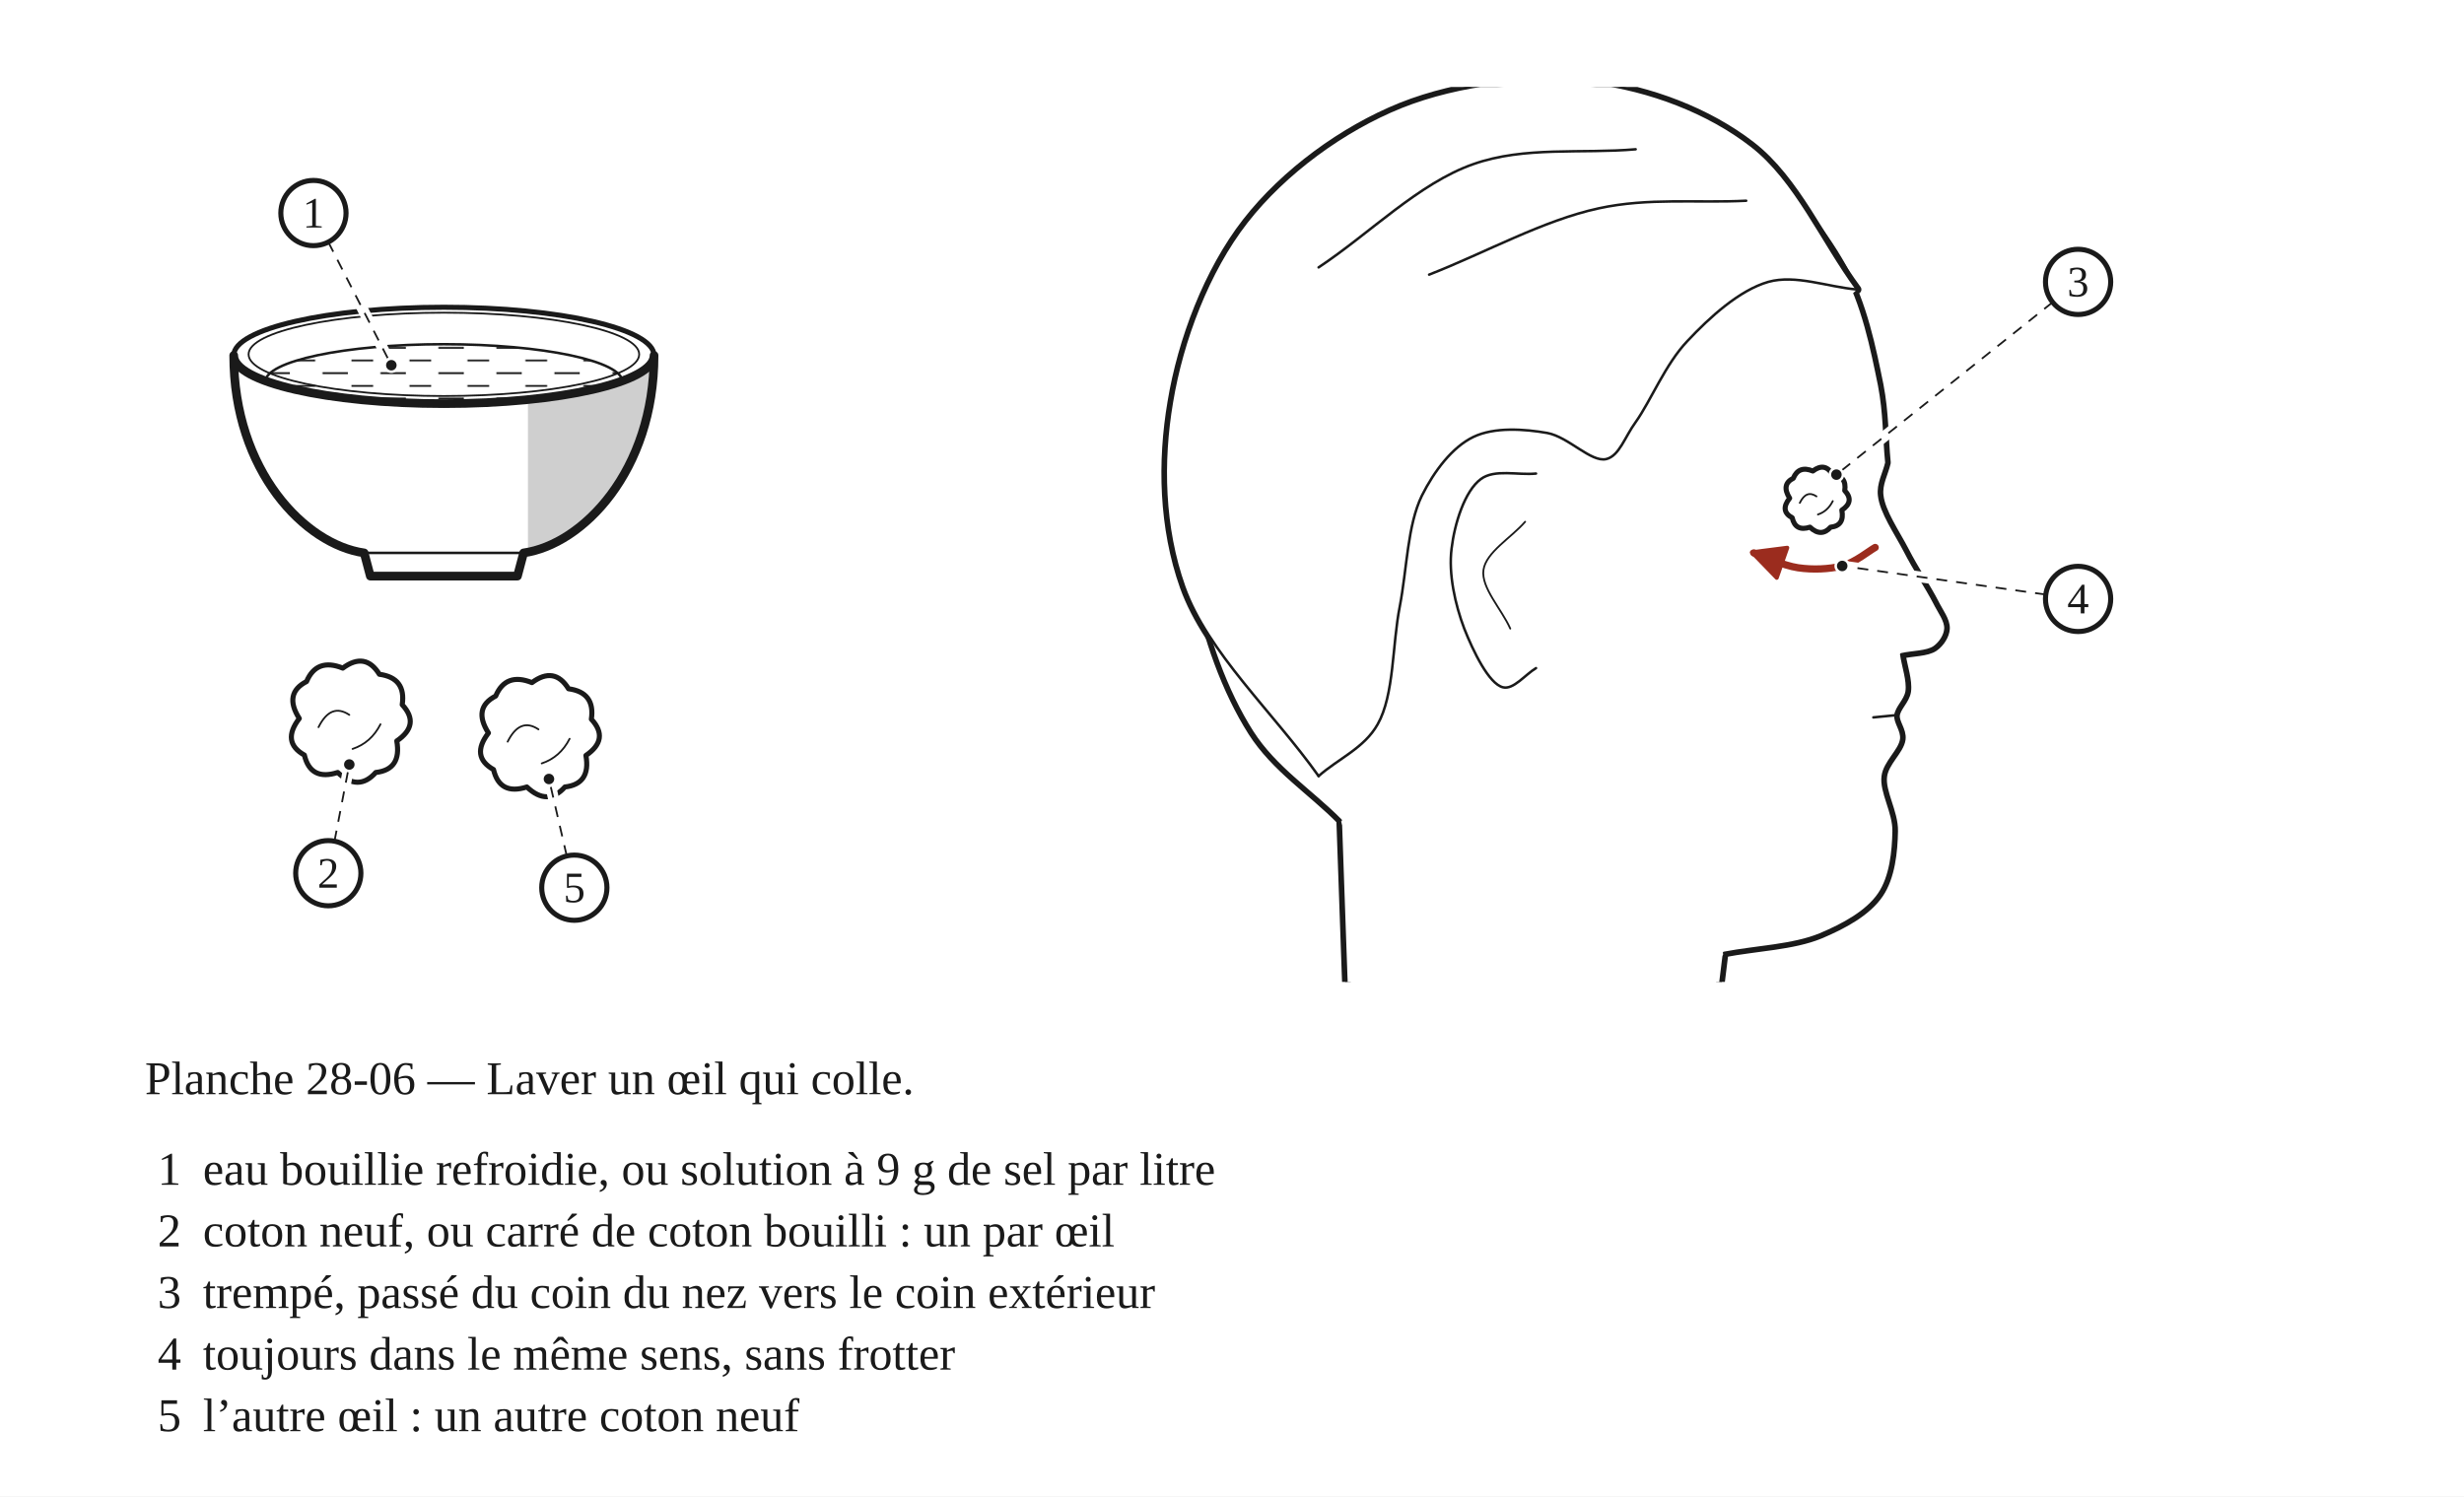
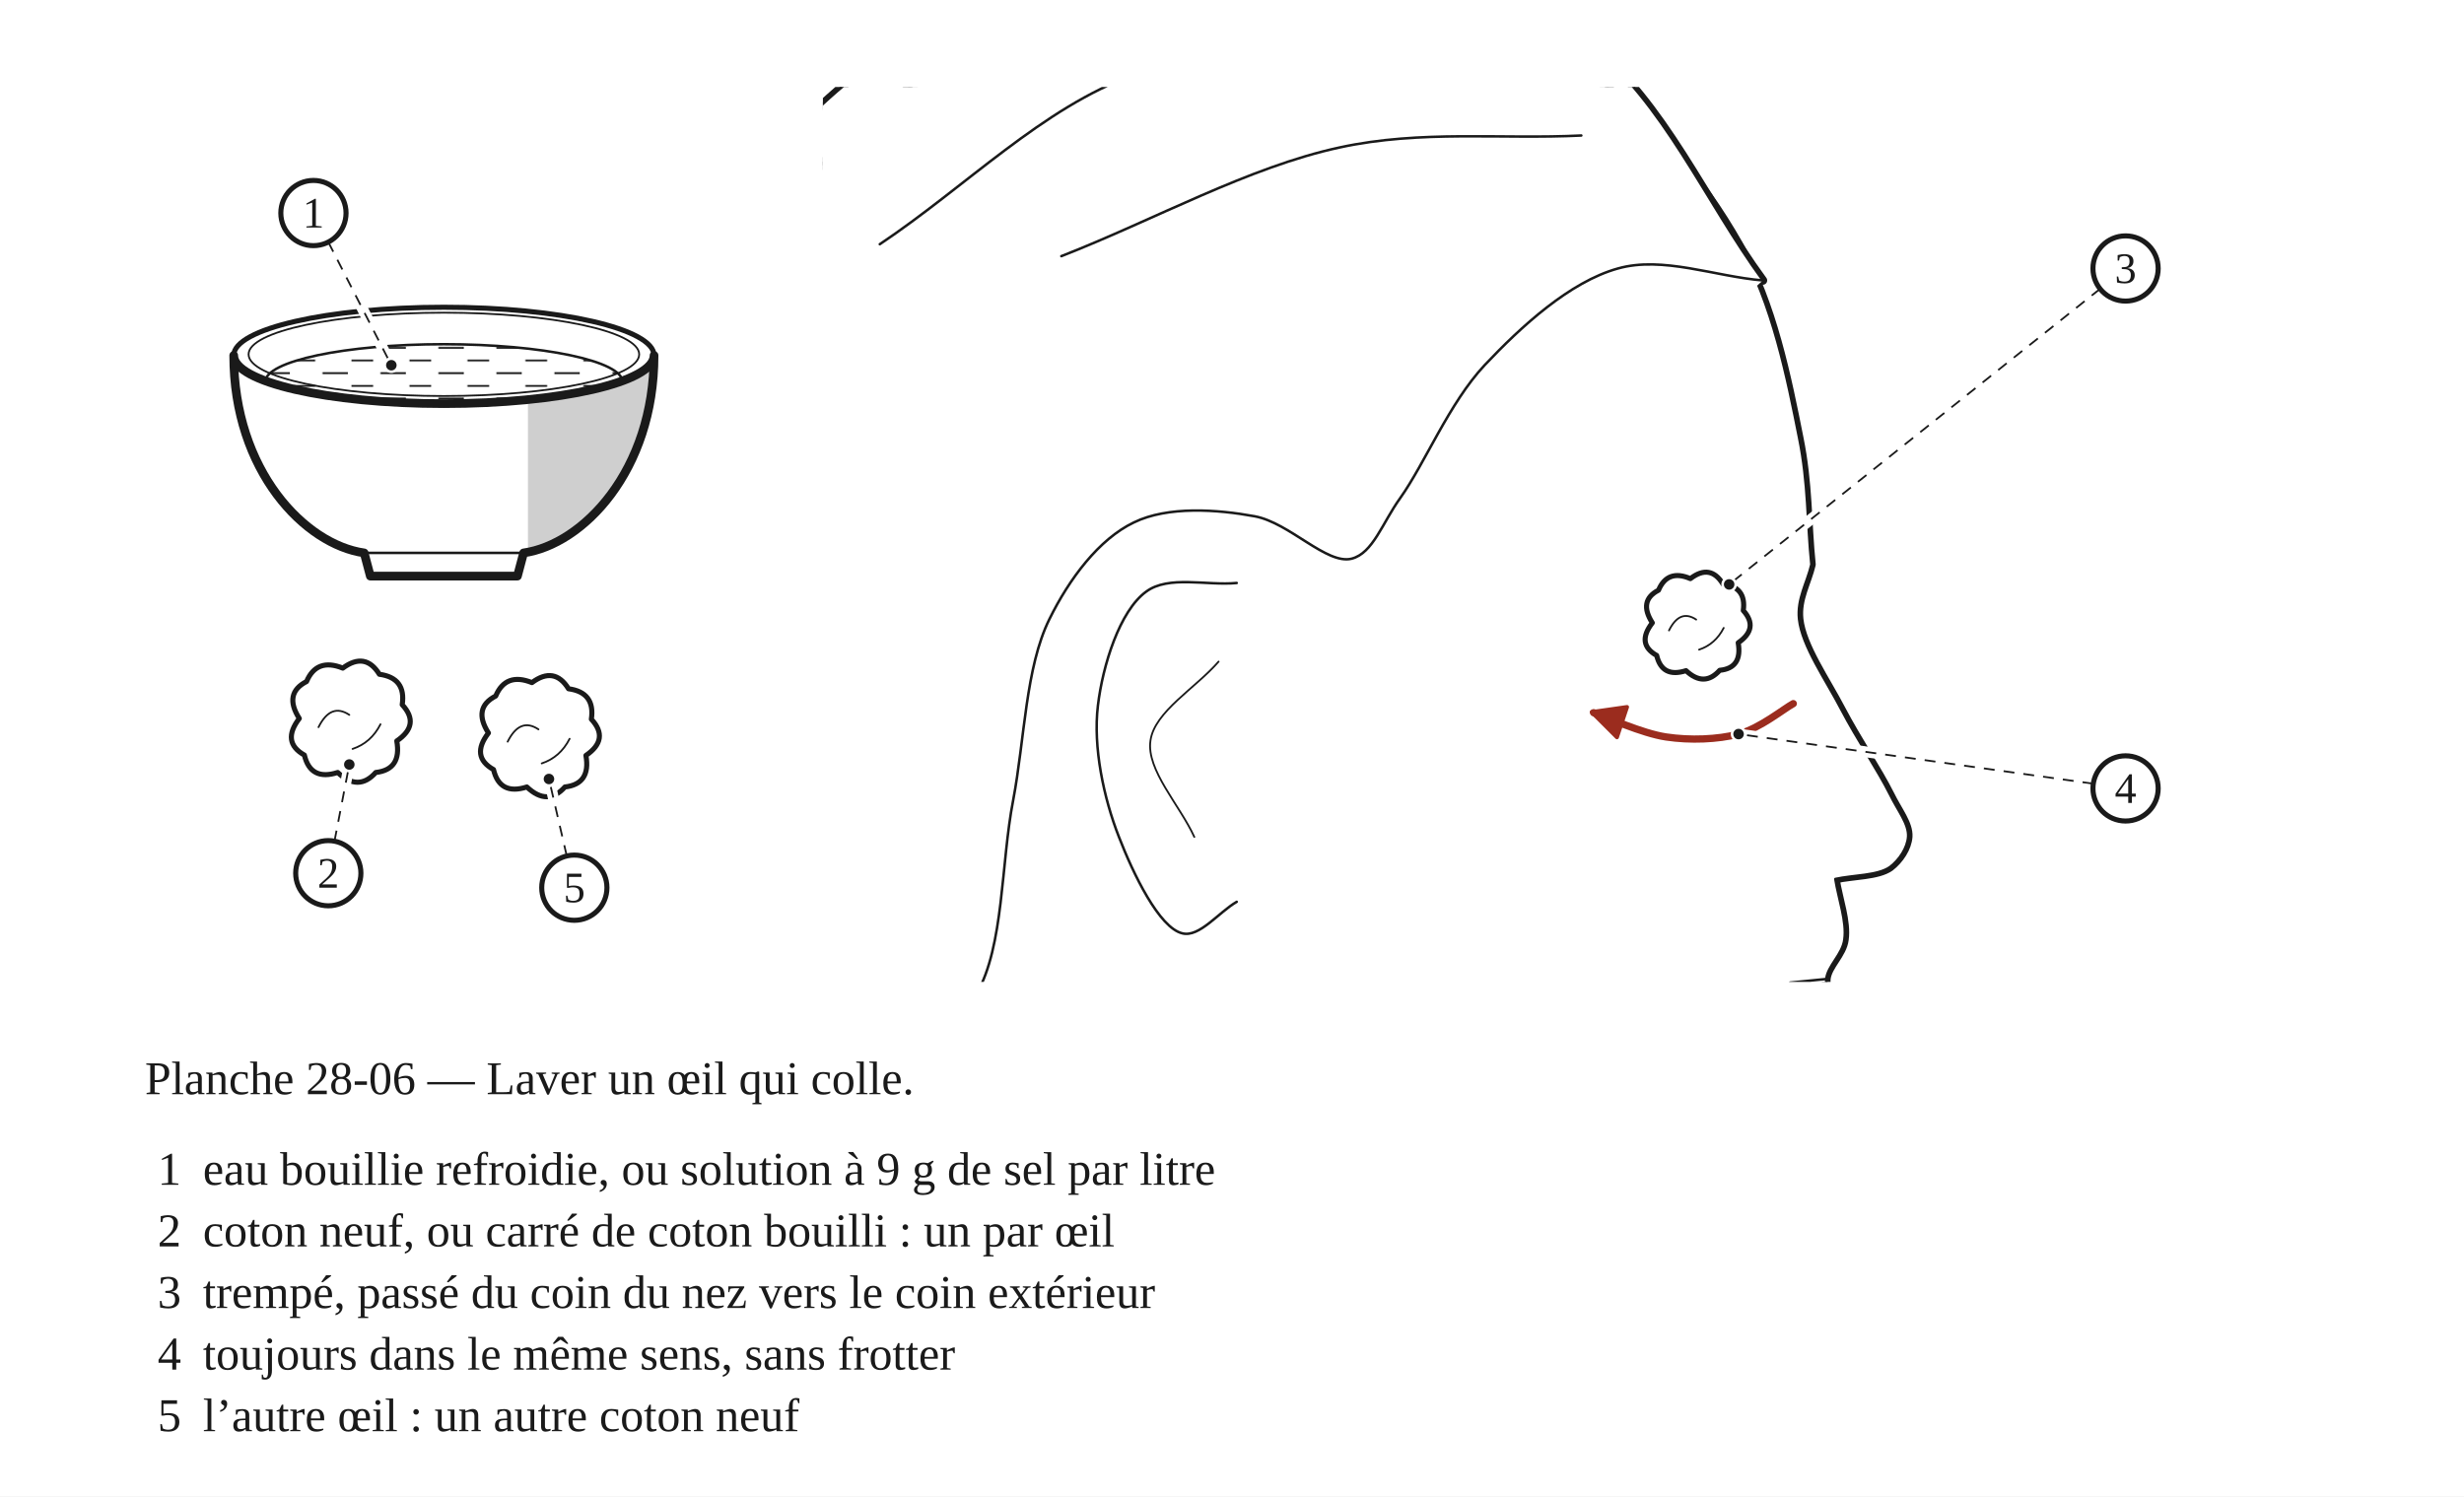
<svg xmlns="http://www.w3.org/2000/svg" width="680" height="413" viewBox="0 0 680 413" role="img">
  <defs>
    <pattern id="h-eau" width="16" height="7" patternUnits="userSpaceOnUse">
      <line x1="1" y1="2" x2="8" y2="2" stroke="#1A1A1A" stroke-width="0.5" />
      <line x1="9" y1="5.5" x2="15" y2="5.5" stroke="#1A1A1A" stroke-width="0.5" />
    </pattern>
    <marker id="fl-r" viewBox="0 0 10 10" refX="8.5" refY="5" markerWidth="5.5" markerHeight="5.5" orient="auto-start-reverse">
      <path d="M1 1 L9 5 L1 9 Z" fill="#9B2C1E" stroke="#9B2C1E" stroke-width="1" stroke-linejoin="round" />
    </marker>
  </defs>
  <rect x="0" y="0" width="680" height="413" fill="#FFFFFF" />
  <g transform="translate(40 24)" data-vue="bol">
    <ellipse cx="82.5" cy="81.4" rx="49.3" ry="10.4" fill="url(#h-eau)" stroke="#1A1A1A" stroke-width="0.7" stroke-linejoin="round" />
    <path d="M 24.5 74.1 C 24.5 106 44.2 126.3 60.5 128.6 L 62.2 135 L 102.8 135 L 104.5 128.6 C 120.8 126.3 140.5 106 140.5 74.1 A 58 13.3 0 0 1 24.5 74.1 Z" fill="#fff" stroke="#1A1A1A" stroke-width="1.4" stroke-linejoin="round" stroke-linecap="round" />
    <clipPath id="ombre-bol-2806">
      <path d="M 24.5 74.1 C 24.5 106 44.2 126.3 60.5 128.6 L 62.2 135 L 102.8 135 L 104.5 128.6 C 120.8 126.3 140.5 106 140.5 74.1 A 58 13.3 0 0 1 24.5 74.1 Z" fill="#FFFFFF" />
    </clipPath>
    <g clip-path="url(#ombre-bol-2806)">
      <rect x="105.7" y="74.1" width="40.6" height="63.8" fill="#CFCFCF" stroke="none" />
    </g>
    <path d="M 24.5 74.1 C 24.5 106 44.2 126.3 60.5 128.6 L 62.2 135 L 102.8 135 L 104.5 128.6 C 120.8 126.3 140.5 106 140.5 74.1 A 58 13.3 0 0 1 24.5 74.1 Z" fill="none" stroke="#1A1A1A" stroke-width="2.4" stroke-linejoin="round" stroke-linecap="round" />
    <line x1="60.5" y1="128.6" x2="104.5" y2="128.6" fill="none" stroke="#1A1A1A" stroke-width="0.7" stroke-linejoin="round" stroke-linecap="round" />
    <ellipse cx="82.5" cy="74.1" rx="58" ry="13.3" fill="none" stroke="#1A1A1A" stroke-width="1.4" stroke-linejoin="round" stroke-linecap="round" />
    <ellipse cx="82.5" cy="73.8" rx="53.9" ry="11.5" fill="none" stroke="#1A1A1A" stroke-width="0.5" stroke-linejoin="round" stroke-linecap="round" />
    <path d="M 71 170.5 Q 76.1 176 69.5 180.5 Q 70.9 188.4 63.7 189.2 Q 58.9 194.6 53.2 189.2 Q 45.7 191.6 44 184.4 Q 37.6 180.8 42.6 174.3 Q 38.2 167.4 44.6 164.1 Q 47.4 157.5 54.6 160.4 Q 60.8 155.8 64.7 162.1 Q 72.1 163.1 71 170.5 Z" fill="#fff" stroke="#1A1A1A" stroke-width="1.4" stroke-linejoin="round" stroke-linecap="round" />
    <path d="M 47.9 176.7 q 3.4 -6.8 8.5 -3.4" fill="none" stroke="#1A1A1A" stroke-width="0.5" stroke-linejoin="round" stroke-linecap="round" />
    <path d="M 57.3 182.7 q 5.1 -1.7 7.7 -6.8" fill="none" stroke="#1A1A1A" stroke-width="0.5" stroke-linejoin="round" stroke-linecap="round" />
    <path d="M 123.2 174.5 Q 128.3 180 121.7 184.5 Q 123.1 192.4 115.9 193.2 Q 111.1 198.6 105.4 193.2 Q 97.9 195.6 96.2 188.4 Q 89.8 184.8 94.8 178.3 Q 90.4 171.4 96.8 168.1 Q 99.6 161.5 106.8 164.4 Q 113 159.8 116.9 166.1 Q 124.3 167.1 123.2 174.5 Z" fill="#fff" stroke="#1A1A1A" stroke-width="1.4" stroke-linejoin="round" stroke-linecap="round" />
    <path d="M 100.1 180.7 q 3.4 -6.8 8.5 -3.4" fill="none" stroke="#1A1A1A" stroke-width="0.5" stroke-linejoin="round" stroke-linecap="round" />
    <path d="M 109.5 186.7 q 5.1 -1.7 7.7 -6.8" fill="none" stroke="#1A1A1A" stroke-width="0.5" stroke-linejoin="round" stroke-linecap="round" />
  </g>
  <g transform="translate(227.1 24)" data-vue="visage">
    <clipPath id="vue-2806-visage">
      <rect x="0" y="0" width="412" height="247" fill="#FFFFFF" />
    </clipPath>
    <g clip-path="url(#vue-2806-visage)">
      <g data-forme="tete-adulte">
-         <path d="M248.7 239 C247.7 247.1 246.7 255.3 245.7 263.4 C244.7 271.6 243.6 279.7 242.6 287.8" fill="none" stroke="#1A1A1A" stroke-width="2.4" stroke-linejoin="round" stroke-linecap="round" />
-         <path d="M142.9 202.4 C143.4 216.6 143.9 230.9 144.4 245.1 C145 259.3 145.5 273.6 146 287.8" fill="none" stroke="#1A1A1A" stroke-width="2.4" stroke-linejoin="round" stroke-linecap="round" />
-         <path d="M142.9 202.4 C134.8 194.2 124.9 188 118.5 178 C111.3 166.7 105.9 151.7 103.2 137.3 C100.5 122 100.1 104.2 103.2 88.4 C106.4 72.3 112.6 54.4 122.6 41.6 C132.4 29 147.4 18 162.2 12.1 C177.2 6.1 196.3 4.4 212.1 6 C227.1 7.5 243.1 12.5 254.8 20.2 C265.9 27.5 275.2 38.9 281.3 49.8 C287 59.8 289.5 72.5 291.5 82.3 C293 90.1 292.8 96.6 293.5 103.7 C292.8 106.7 291.1 109.5 291.5 112.8 C292 117.4 296 123.1 298.6 128.1 C301.1 133 304.7 138.4 306.7 142.3 C308.1 145.1 309.9 147.3 309.8 149.5 C309.7 151.3 308.4 153.4 306.7 154.6 C304.7 156 300.6 155.9 297.6 156.6 C298.1 160 299.5 163.8 299.1 166.8 C298.7 169.3 296.3 171.1 296 173.4 C295.8 175.5 297.9 177.6 297.6 180 C297.2 183.1 293 186.3 292.5 190.2 C291.9 194.6 295.6 200.2 295.5 205.4 C295.4 211 294.7 218 291.5 222.7 C288.1 227.7 281.6 231.2 275.2 233.9 C267.7 237 257.6 237.3 248.7 239" fill="none" stroke="#1A1A1A" stroke-width="2.4" stroke-linejoin="round" stroke-linecap="round" />
-         <path d="M136.8 190.2 C124.4 172.7 106.2 156.1 99.7 137.9 C93.9 121.6 93.5 103.5 96.3 87 C99.1 70 106.3 50.9 116.9 37.3 C127.5 23.7 143.7 11.9 159.6 5.5 C175.6 -0.9 196.2 -3.2 212.7 -1.1 C228.2 0.9 244.2 6.9 256.2 16.2 C268.5 25.7 275.6 42.6 285.4 55.9" fill="none" stroke="#1A1A1A" stroke-width="2.4" stroke-linejoin="round" stroke-linecap="round" />
-         <path d="M248.7 239 C247.7 247.1 246.7 255.3 245.7 263.4 C244.7 271.6 243.6 279.7 242.6 287.8 L146 287.8 C145.5 273.6 145 259.3 144.4 245.1 C143.9 230.9 143.4 216.6 142.9 202.4 Z" fill="#FFFFFF" stroke="none" />
-         <path d="M248.7 239 C247.7 247.1 246.7 255.3 245.7 263.4 C244.7 271.6 243.6 279.7 242.6 287.8" fill="none" stroke="#1A1A1A" stroke-width="0.7" stroke-linejoin="round" stroke-linecap="round" />
-         <path d="M142.9 202.4 C143.4 216.6 143.9 230.9 144.4 245.1 C145 259.3 145.5 273.6 146 287.8" fill="none" stroke="#1A1A1A" stroke-width="0.7" stroke-linejoin="round" stroke-linecap="round" />
-         <path d="M142.9 202.4 C134.8 194.2 124.9 188 118.5 178 C111.3 166.7 105.9 151.7 103.2 137.3 C100.5 122 100.1 104.2 103.2 88.4 C106.4 72.3 112.6 54.4 122.6 41.6 C132.4 29 147.4 18 162.2 12.1 C177.2 6.1 196.3 4.4 212.1 6 C227.1 7.5 243.1 12.5 254.8 20.2 C265.9 27.5 275.2 38.9 281.3 49.8 C287 59.8 289.5 72.5 291.5 82.3 C293 90.1 292.8 96.6 293.5 103.7 C292.8 106.7 291.1 109.5 291.5 112.8 C292 117.4 296 123.1 298.6 128.1 C301.1 133 304.7 138.4 306.7 142.3 C308.1 145.1 309.9 147.3 309.8 149.5 C309.7 151.3 308.4 153.4 306.7 154.6 C304.7 156 300.6 155.9 297.6 156.6 C298.1 160 299.5 163.8 299.1 166.8 C298.7 169.3 296.3 171.1 296 173.4 C295.8 175.5 297.9 177.6 297.6 180 C297.2 183.1 293 186.3 292.5 190.2 C291.9 194.6 295.6 200.2 295.5 205.4 C295.4 211 294.7 218 291.5 222.7 C288.1 227.7 281.6 231.2 275.2 233.9 C267.7 237 257.6 237.3 248.7 239 L228.4 269.5 L153.1 232.9 Z" fill="#FFFFFF" stroke="none" />
-         <path d="M142.9 202.4 C134.8 194.2 124.9 188 118.5 178 C111.3 166.7 105.9 151.7 103.2 137.3 C100.5 122 100.1 104.2 103.2 88.4 C106.4 72.3 112.6 54.4 122.6 41.6 C132.4 29 147.4 18 162.2 12.1 C177.2 6.1 196.3 4.4 212.1 6 C227.1 7.5 243.1 12.5 254.8 20.2 C265.9 27.5 275.2 38.9 281.3 49.8 C287 59.8 289.5 72.5 291.5 82.3 C293 90.1 292.8 96.6 293.5 103.7 C292.8 106.7 291.1 109.5 291.5 112.8 C292 117.4 296 123.1 298.6 128.1 C301.1 133 304.7 138.4 306.7 142.3 C308.1 145.1 309.9 147.3 309.8 149.5 C309.7 151.3 308.4 153.4 306.7 154.6 C304.7 156 300.6 155.9 297.6 156.6 C298.1 160 299.5 163.8 299.1 166.8 C298.7 169.3 296.3 171.1 296 173.4 C295.8 175.5 297.9 177.6 297.6 180 C297.2 183.1 293 186.3 292.5 190.2 C291.9 194.6 295.6 200.2 295.5 205.4 C295.4 211 294.7 218 291.5 222.7 C288.1 227.7 281.6 231.2 275.2 233.9 C267.7 237 257.6 237.3 248.7 239" fill="none" stroke="#1A1A1A" stroke-width="0.7" stroke-linejoin="round" stroke-linecap="round" />
-         <path d="M266 111.8 Q274.2 105.7 282.3 112.8" fill="none" stroke="#1A1A1A" stroke-width="0.7" stroke-linejoin="round" stroke-linecap="round" />
-         <path d="M296 173.4 L289.9 174" fill="none" stroke="#1A1A1A" stroke-width="0.7" stroke-linejoin="round" stroke-linecap="round" />
-         <path d="M275.6 113.4 C275.6 115.6 271.7 115.6 271.7 113.4 C271.7 111.3 275.6 111.3 275.6 113.4 Z" fill="#1A1A1A" stroke="none" />
-         <path d="M136.8 190.2 C124.4 172.7 106.2 156.1 99.7 137.9 C93.9 121.6 93.5 103.5 96.3 87 C99.1 70 106.3 50.9 116.9 37.3 C127.5 23.7 143.7 11.9 159.6 5.5 C175.6 -0.9 196.2 -3.2 212.7 -1.1 C228.2 0.9 244.2 6.9 256.2 16.2 C268.5 25.7 275.6 42.6 285.4 55.9 C142.2 185.4 149.4 182.5 153.1 175.9 C157.7 167.8 157.1 154 159.2 143.4 C161.2 133 161.3 121 165.3 112.8 C168.7 106 173.7 99.4 179.5 96.6 C185.3 93.8 193.6 94.4 199.9 95.5 C205.8 96.6 212 103.7 216.2 102.7 C219.8 101.8 221.3 96.6 224.3 92.5 C228.5 86.6 232.5 76.5 238.6 70.1 C244.7 63.6 252.9 56.1 260.9 53.8 C268.5 51.7 277.2 55.2 285.4 55.9 Z" fill="#FFFFFF" stroke="none" />
-         <path d="M136.8 190.2 C124.4 172.7 106.2 156.1 99.7 137.9 C93.9 121.6 93.5 103.5 96.3 87 C99.1 70 106.3 50.9 116.9 37.3 C127.5 23.7 143.7 11.9 159.6 5.5 C175.6 -0.9 196.2 -3.2 212.7 -1.1 C228.2 0.9 244.2 6.9 256.2 16.2 C268.5 25.7 275.6 42.6 285.4 55.9" fill="none" stroke="#1A1A1A" stroke-width="0.7" stroke-linejoin="round" stroke-linecap="round" />
-         <path d="M285.4 55.9 C277.2 55.2 268.5 51.7 260.9 53.8 C252.9 56.1 244.7 63.6 238.6 70.1 C232.5 76.5 228.5 86.6 224.3 92.5 C221.3 96.6 219.8 101.8 216.2 102.7 C212 103.7 205.8 96.6 199.9 95.5 C193.6 94.4 185.3 93.8 179.5 96.6 C173.7 99.4 168.7 106 165.3 112.8 C161.3 121 161.2 133 159.2 143.4 C157.1 154 157.7 167.8 153.1 175.9 C149.4 182.5 142.2 185.4 136.8 190.2" fill="none" stroke="#1A1A1A" stroke-width="0.7" stroke-linejoin="round" stroke-linecap="round" />
-         <path d="M254.8 31.4 C241.3 32.1 227.9 30.5 214.1 33.5 C198.8 36.8 182.9 45.7 167.3 51.8" fill="none" stroke="#1A1A1A" stroke-width="0.7" stroke-linejoin="round" stroke-linecap="round" />
-         <path d="M224.3 17.2 C209.4 18.5 193.7 16.3 179.5 21.3 C164.4 26.6 151.1 40.3 136.8 49.8" fill="none" stroke="#1A1A1A" stroke-width="0.7" stroke-linejoin="round" stroke-linecap="round" />
-         <path d="M196.8 106.7 C191.8 107.2 185.4 105.4 181.6 108.2 C177.1 111.5 174.3 120.6 173.5 127.4 C172.6 134.4 174.5 142.9 177 149.5 C179.4 155.6 183.8 164.8 187.7 165.7 C190.6 166.4 193.8 162.2 196.8 160.4 Z" fill="#FFFFFF" stroke="none" />
-         <path d="M196.8 106.7 C191.8 107.2 185.4 105.4 181.6 108.2 C177.1 111.5 174.3 120.6 173.5 127.4 C172.6 134.4 174.5 142.9 177 149.5 C179.4 155.6 183.8 164.8 187.7 165.7 C190.6 166.4 193.8 162.2 196.8 160.4" fill="none" stroke="#1A1A1A" stroke-width="0.7" stroke-linejoin="round" stroke-linecap="round" />
-         <path d="M193.8 120 C190 124.4 183 128.4 182.3 133.3 C181.6 138.2 187.3 144.1 189.7 149.5" fill="none" stroke="#1A1A1A" stroke-width="0.5" stroke-linejoin="round" stroke-linecap="round" />
+         <path d="M199.3 353.8 C197.7 367.2 196 380.5 194.3 393.9 C192.6 407.2 191 420.6 189.3 433.9" fill="none" stroke="#1A1A1A" stroke-width="2.4" stroke-linejoin="round" stroke-linecap="round" />
+         <path d="M25.8 293.7 C26.6 317.1 27.4 340.5 28.3 363.8 C29.1 387.2 29.9 410.6 30.8 433.9" fill="none" stroke="#1A1A1A" stroke-width="2.4" stroke-linejoin="round" stroke-linecap="round" />
+         <path d="M25.8 293.7 C12.4 280.4 -3.7 270.1 -14.3 253.7 C-26.1 235.3 -35 210.6 -39.3 186.9 C-43.9 161.8 -44.5 132.7 -39.3 106.8 C-34.1 80.4 -23.9 51 -7.6 30 C8.5 9.4 33.1 -8.6 57.5 -18.4 C82 -28.2 113.3 -31 139.2 -28.4 C163.8 -25.9 190.1 -17.7 209.3 -5 C227.4 6.9 242.7 25.7 252.7 43.4 C262.1 59.8 266.2 80.7 269.4 96.8 C272 109.6 271.6 120.2 272.8 131.8 C271.6 136.9 268.8 141.3 269.4 146.9 C270.2 154.3 276.9 163.8 281.1 171.9 C285.3 179.9 291.2 188.7 294.5 195.3 C296.7 199.8 299.7 203.4 299.5 206.9 C299.3 210 297.1 213.3 294.5 215.3 C291.1 217.7 284.4 217.5 279.4 218.6 C280.3 224.2 282.6 230.4 281.9 235.3 C281.4 239.4 277.3 242.5 276.9 246.2 C276.6 249.7 279.9 253.1 279.4 257 C278.8 262.1 271.9 267.4 271.1 273.7 C270.1 281.1 276.2 290.1 276.1 298.7 C275.9 307.9 274.7 319.4 269.4 327.1 C263.9 335.2 253.2 341.1 242.7 345.5 C230.4 350.6 213.8 351 199.3 353.8" fill="none" stroke="#1A1A1A" stroke-width="2.4" stroke-linejoin="round" stroke-linecap="round" />
+         <path d="M15.7 273.7 C-4.5 245.1 -34.4 217.9 -45.1 187.9 C-54.6 161.2 -55.2 131.6 -50.8 104.5 C-46.2 76.6 -34.3 45.2 -16.9 22.9 C0.4 0.7 27 -18.7 53.1 -29.2 C79.4 -39.7 113.1 -43.5 140.3 -40 C165.7 -36.8 191.8 -26.9 211.6 -11.7 C231.8 4 243.5 31.7 259.4 53.4" fill="none" stroke="#1A1A1A" stroke-width="2.4" stroke-linejoin="round" stroke-linecap="round" />
+         <path d="M199.3 353.8 C197.7 367.2 196 380.5 194.3 393.9 C192.6 407.2 191 420.6 189.3 433.9 L30.8 433.9 C29.9 410.6 29.1 387.2 28.3 363.8 C27.4 340.5 26.6 317.1 25.8 293.7 Z" fill="#FFFFFF" stroke="none" />
+         <path d="M199.3 353.8 C197.7 367.2 196 380.5 194.3 393.9 C192.6 407.2 191 420.6 189.3 433.9" fill="none" stroke="#1A1A1A" stroke-width="0.7" stroke-linejoin="round" stroke-linecap="round" />
+         <path d="M25.8 293.7 C26.6 317.1 27.4 340.5 28.3 363.8 C29.1 387.2 29.9 410.6 30.8 433.9" fill="none" stroke="#1A1A1A" stroke-width="0.7" stroke-linejoin="round" stroke-linecap="round" />
+         <path d="M25.8 293.7 C12.4 280.4 -3.7 270.1 -14.3 253.7 C-26.1 235.3 -35 210.6 -39.3 186.9 C-43.9 161.8 -44.5 132.7 -39.3 106.8 C-34.1 80.4 -23.9 51 -7.6 30 C8.5 9.4 33.1 -8.6 57.5 -18.4 C82 -28.2 113.3 -31 139.2 -28.4 C163.8 -25.9 190.1 -17.7 209.3 -5 C227.4 6.9 242.7 25.7 252.7 43.4 C262.1 59.8 266.2 80.7 269.4 96.8 C272 109.6 271.6 120.2 272.8 131.8 C271.6 136.9 268.8 141.3 269.4 146.9 C270.2 154.3 276.9 163.8 281.1 171.9 C285.3 179.9 291.2 188.7 294.5 195.3 C296.7 199.8 299.7 203.4 299.5 206.9 C299.3 210 297.1 213.3 294.5 215.3 C291.1 217.7 284.4 217.5 279.4 218.6 C280.3 224.2 282.6 230.4 281.9 235.3 C281.4 239.4 277.3 242.5 276.9 246.2 C276.6 249.7 279.9 253.1 279.4 257 C278.8 262.1 271.9 267.4 271.1 273.7 C270.1 281.1 276.2 290.1 276.1 298.7 C275.9 307.9 274.7 319.4 269.4 327.1 C263.9 335.2 253.2 341.1 242.7 345.5 C230.4 350.6 213.8 351 199.3 353.8 L165.9 403.9 L42.4 343.8 Z" fill="#FFFFFF" stroke="none" />
+         <path d="M25.8 293.7 C12.4 280.4 -3.7 270.1 -14.3 253.7 C-26.1 235.3 -35 210.6 -39.3 186.9 C-43.9 161.8 -44.5 132.7 -39.3 106.8 C-34.1 80.4 -23.9 51 -7.6 30 C8.5 9.4 33.1 -8.6 57.5 -18.4 C82 -28.2 113.3 -31 139.2 -28.4 C163.8 -25.9 190.1 -17.7 209.3 -5 C227.4 6.9 242.7 25.7 252.7 43.4 C262.1 59.8 266.2 80.7 269.4 96.8 C272 109.6 271.6 120.2 272.8 131.8 C271.6 136.9 268.8 141.3 269.4 146.9 C270.2 154.3 276.9 163.8 281.1 171.9 C285.3 179.9 291.2 188.7 294.5 195.3 C296.7 199.8 299.7 203.4 299.5 206.9 C299.3 210 297.1 213.3 294.5 215.3 C291.1 217.7 284.4 217.5 279.4 218.6 C280.3 224.2 282.6 230.4 281.9 235.3 C281.4 239.4 277.3 242.5 276.9 246.2 C276.6 249.7 279.9 253.1 279.4 257 C278.8 262.1 271.9 267.4 271.1 273.7 C270.1 281.1 276.2 290.1 276.1 298.7 C275.9 307.9 274.7 319.4 269.4 327.1 C263.9 335.2 253.2 341.1 242.7 345.5 C230.4 350.6 213.8 351 199.3 353.8" fill="none" stroke="#1A1A1A" stroke-width="0.7" stroke-linejoin="round" stroke-linecap="round" />
+         <path d="M227.7 145.2 Q241 135.2 254.4 146.9" fill="none" stroke="#1A1A1A" stroke-width="0.7" stroke-linejoin="round" stroke-linecap="round" />
+         <path d="M276.9 246.2 L266.9 247.2" fill="none" stroke="#1A1A1A" stroke-width="0.7" stroke-linejoin="round" stroke-linecap="round" />
+         <path d="M243.4 147.9 C243.4 151.4 237 151.4 237 147.9 C237 144.4 243.4 144.4 243.4 147.9 Z" fill="#1A1A1A" stroke="none" />
+         <path d="M15.7 273.7 C-4.5 245.1 -34.4 217.9 -45.1 187.9 C-54.6 161.2 -55.2 131.6 -50.8 104.5 C-46.2 76.6 -34.3 45.2 -16.9 22.9 C0.4 0.7 27 -18.7 53.1 -29.2 C79.4 -39.7 113.1 -43.5 140.3 -40 C165.7 -36.8 191.8 -26.9 211.6 -11.7 C231.8 4 243.5 31.7 259.4 53.4 C24.6 265.9 36.3 261.1 42.4 250.3 C50 237.1 49.1 214.4 52.5 196.9 C55.7 180 55.9 160.3 62.5 146.9 C68 135.7 76.2 124.8 85.8 120.2 C95.2 115.6 108.9 116.6 119.2 118.5 C128.8 120.3 139 131.9 145.9 130.2 C151.8 128.7 154.4 120.3 159.3 113.5 C166.2 103.8 172.8 87.3 182.6 76.8 C192.7 66.1 206.1 53.8 219.4 50.1 C231.8 46.6 246.1 52.3 259.4 53.4 Z" fill="#FFFFFF" stroke="none" />
+         <path d="M15.7 273.7 C-4.5 245.1 -34.4 217.9 -45.1 187.9 C-54.6 161.2 -55.2 131.6 -50.8 104.5 C-46.2 76.6 -34.3 45.2 -16.9 22.9 C0.4 0.7 27 -18.7 53.1 -29.2 C79.4 -39.7 113.1 -43.5 140.3 -40 C165.7 -36.8 191.8 -26.9 211.6 -11.7 C231.8 4 243.5 31.7 259.4 53.4" fill="none" stroke="#1A1A1A" stroke-width="0.7" stroke-linejoin="round" stroke-linecap="round" />
+         <path d="M259.4 53.4 C246.1 52.3 231.8 46.6 219.4 50.1 C206.1 53.8 192.7 66.1 182.6 76.8 C172.8 87.3 166.2 103.8 159.3 113.5 C154.4 120.3 151.8 128.7 145.9 130.2 C139 131.9 128.8 120.3 119.2 118.5 C108.9 116.6 95.2 115.6 85.8 120.2 C76.2 124.8 68 135.7 62.5 146.9 C55.9 160.3 55.7 180 52.5 196.9 C49.1 214.4 50 237.1 42.4 250.3 C36.3 261.1 24.6 265.9 15.7 273.7" fill="none" stroke="#1A1A1A" stroke-width="0.7" stroke-linejoin="round" stroke-linecap="round" />
+         <path d="M209.3 13.4 C187.1 14.5 165.2 11.8 142.6 16.7 C117.5 22.1 91.4 36.7 65.8 46.7" fill="none" stroke="#1A1A1A" stroke-width="0.7" stroke-linejoin="round" stroke-linecap="round" />
+         <path d="M159.3 -10 C134.8 -7.8 109 -11.5 85.8 -3.3 C61 5.4 39.1 27.8 15.7 43.4" fill="none" stroke="#1A1A1A" stroke-width="0.7" stroke-linejoin="round" stroke-linecap="round" />
+         <path d="M114.2 136.9 C105.9 137.7 95.4 134.7 89.2 139.3 C81.9 144.6 77.2 159.7 75.9 170.7 C74.5 182.2 77.5 196.3 81.7 207 C85.6 217.1 92.8 232.1 99.2 233.6 C103.9 234.8 109.2 227.8 114.2 224.9 Z" fill="#FFFFFF" stroke="none" />
+         <path d="M114.2 136.9 C105.9 137.7 95.4 134.7 89.2 139.3 C81.9 144.6 77.2 159.7 75.9 170.7 C74.5 182.2 77.5 196.3 81.7 207 C85.6 217.1 92.8 232.1 99.2 233.6 C103.9 234.8 109.2 227.8 114.2 224.9" fill="none" stroke="#1A1A1A" stroke-width="0.7" stroke-linejoin="round" stroke-linecap="round" />
+         <path d="M109.2 158.6 C102.9 165.9 91.5 172.4 90.4 180.4 C89.2 188.5 98.5 198.2 102.5 207" fill="none" stroke="#1A1A1A" stroke-width="0.5" stroke-linejoin="round" stroke-linecap="round" />
      </g>
    </g>
-     <path d="M 282 111.4 Q 284.8 114.4 281.2 116.8 Q 282 121.1 278.1 121.5 Q 275.5 124.4 272.4 121.5 Q 268.4 122.8 267.5 118.9 Q 264 117 266.8 113.5 Q 264.4 109.7 267.8 108 Q 269.3 104.4 273.2 106 Q 276.5 103.5 278.6 106.9 Q 282.6 107.4 282 111.4 Z" fill="#fff" stroke="#1A1A1A" stroke-width="1.4" stroke-linejoin="round" stroke-linecap="round" />
-     <path d="M 269.6 114.8 q 1.8 -3.7 4.6 -1.8" fill="none" stroke="#1A1A1A" stroke-width="0.5" stroke-linejoin="round" stroke-linecap="round" />
-     <path d="M 274.6 118 q 2.7 -0.9 4.1 -3.7" fill="none" stroke="#1A1A1A" stroke-width="0.5" stroke-linejoin="round" stroke-linecap="round" />
-     <path d="M 290.4 127.1 C 288.9 127.9 284.9 131.2 281.3 132.2 C 277.7 133.1 273.2 133.3 269.1 132.7 C 265 132.1 258.9 129.3 256.9 128.6" fill="none" stroke="#9B2C1E" stroke-width="2" stroke-linejoin="round" stroke-linecap="round" marker-end="url(#fl-r)" />
+     <path d="M 254 144.5 Q 258.4 149.4 252.6 153.4 Q 253.8 160.4 247.5 161 Q 243.2 165.8 238.2 161.1 Q 231.6 163.2 230.1 156.9 Q 224.4 153.7 228.9 147.9 Q 225 141.8 230.6 138.9 Q 233.1 133 239.4 135.7 Q 244.9 131.5 248.4 137.2 Q 254.9 138 254 144.5 Z" fill="#fff" stroke="#1A1A1A" stroke-width="1.4" stroke-linejoin="round" stroke-linecap="round" />
+     <path d="M 233.5 150 q 3 -6 7.5 -3" fill="none" stroke="#1A1A1A" stroke-width="0.5" stroke-linejoin="round" stroke-linecap="round" />
+     <path d="M 241.8 155.3 q 4.5 -1.5 6.8 -6" fill="none" stroke="#1A1A1A" stroke-width="0.5" stroke-linejoin="round" stroke-linecap="round" />
+     <path d="M 267.8 170.2 C 265.2 171.6 258.6 177 252.7 178.6 C 246.9 180.1 239.4 180.4 232.7 179.4 C 226 178.4 216 173.8 212.7 172.7" fill="none" stroke="#9B2C1E" stroke-width="2" stroke-linejoin="round" stroke-linecap="round" marker-end="url(#fl-r)" />
  </g>
  <line x1="90.6" y1="66.8" x2="108" y2="100.8" fill="none" stroke="#FFFFFF" stroke-width="3" stroke-linecap="round" />
  <line x1="90.6" y1="66.8" x2="108" y2="100.8" fill="none" stroke="#1A1A1A" stroke-width="0.5" stroke-dasharray="3 2.5" />
  <circle cx="108" cy="100.8" r="1.8" fill="#1A1A1A" stroke="#FFFFFF" stroke-width="0.7" />
  <circle cx="86.5" cy="58.8" r="9" fill="#FFFFFF" stroke="#1A1A1A" stroke-width="1.4" data-vue="bol" />
  <text x="86.5" y="62.8" text-anchor="middle" font-family="Georgia, 'Times New Roman', serif" font-size="12" fill="#1A1A1A">1</text>
  <line x1="92.3" y1="232.2" x2="96.4" y2="211" fill="none" stroke="#FFFFFF" stroke-width="3" stroke-linecap="round" />
  <line x1="92.3" y1="232.2" x2="96.4" y2="211" fill="none" stroke="#1A1A1A" stroke-width="0.5" stroke-dasharray="3 2.5" />
  <circle cx="96.4" cy="211" r="1.8" fill="#1A1A1A" stroke="#FFFFFF" stroke-width="0.7" />
  <circle cx="90.6" cy="241" r="9" fill="#FFFFFF" stroke="#1A1A1A" stroke-width="1.4" data-vue="bol" />
  <text x="90.6" y="245" text-anchor="middle" font-family="Georgia, 'Times New Roman', serif" font-size="12" fill="#1A1A1A">2</text>
  <line x1="156.4" y1="236.2" x2="151.5" y2="215" fill="none" stroke="#FFFFFF" stroke-width="3" stroke-linecap="round" />
  <line x1="156.4" y1="236.2" x2="151.5" y2="215" fill="none" stroke="#1A1A1A" stroke-width="0.5" stroke-dasharray="3 2.5" />
  <circle cx="151.5" cy="215" r="1.8" fill="#1A1A1A" stroke="#FFFFFF" stroke-width="0.7" />
  <circle cx="158.5" cy="245" r="9" fill="#FFFFFF" stroke="#1A1A1A" stroke-width="1.4" data-vue="bol" />
  <text x="158.5" y="249" text-anchor="middle" font-family="Georgia, 'Times New Roman', serif" font-size="12" fill="#1A1A1A">5</text>
-   <line x1="566.5" y1="83.4" x2="506.8" y2="131" fill="none" stroke="#FFFFFF" stroke-width="3" stroke-linecap="round" />
-   <line x1="566.5" y1="83.4" x2="506.8" y2="131" fill="none" stroke="#1A1A1A" stroke-width="0.5" stroke-dasharray="3 2.5" />
-   <circle cx="506.8" cy="131" r="1.8" fill="#1A1A1A" stroke="#FFFFFF" stroke-width="0.7" />
-   <circle cx="573.5" cy="77.8" r="9" fill="#FFFFFF" stroke="#1A1A1A" stroke-width="1.4" data-vue="visage" />
-   <text x="573.5" y="81.8" text-anchor="middle" font-family="Georgia, 'Times New Roman', serif" font-size="12" fill="#1A1A1A">3</text>
-   <line x1="564.6" y1="164.1" x2="508.4" y2="156.2" fill="none" stroke="#FFFFFF" stroke-width="3" stroke-linecap="round" />
-   <line x1="564.6" y1="164.1" x2="508.4" y2="156.2" fill="none" stroke="#1A1A1A" stroke-width="0.5" stroke-dasharray="3 2.5" />
-   <circle cx="508.4" cy="156.2" r="1.8" fill="#1A1A1A" stroke="#FFFFFF" stroke-width="0.7" />
-   <circle cx="573.5" cy="165.3" r="9" fill="#FFFFFF" stroke="#1A1A1A" stroke-width="1.4" data-vue="visage" />
-   <text x="573.5" y="169.3" text-anchor="middle" font-family="Georgia, 'Times New Roman', serif" font-size="12" fill="#1A1A1A">4</text>
+   <line x1="579.6" y1="79.7" x2="477.2" y2="161.3" fill="none" stroke="#FFFFFF" stroke-width="3" stroke-linecap="round" />
+   <line x1="579.6" y1="79.7" x2="477.2" y2="161.3" fill="none" stroke="#1A1A1A" stroke-width="0.5" stroke-dasharray="3 2.5" />
+   <circle cx="477.2" cy="161.3" r="1.8" fill="#1A1A1A" stroke="#FFFFFF" stroke-width="0.7" />
+   <circle cx="586.6" cy="74.1" r="9" fill="#FFFFFF" stroke="#1A1A1A" stroke-width="1.4" data-vue="visage" />
+   <text x="586.6" y="78.1" text-anchor="middle" font-family="Georgia, 'Times New Roman', serif" font-size="12" fill="#1A1A1A">3</text>
+   <line x1="577.7" y1="216.3" x2="479.8" y2="202.6" fill="none" stroke="#FFFFFF" stroke-width="3" stroke-linecap="round" />
+   <line x1="577.7" y1="216.3" x2="479.8" y2="202.6" fill="none" stroke="#1A1A1A" stroke-width="0.5" stroke-dasharray="3 2.5" />
+   <circle cx="479.8" cy="202.6" r="1.8" fill="#1A1A1A" stroke="#FFFFFF" stroke-width="0.7" />
+   <circle cx="586.6" cy="217.6" r="9" fill="#FFFFFF" stroke="#1A1A1A" stroke-width="1.4" data-vue="visage" />
+   <text x="586.6" y="221.6" text-anchor="middle" font-family="Georgia, 'Times New Roman', serif" font-size="12" fill="#1A1A1A">4</text>
  <text x="40" y="302" font-family="Georgia, 'Times New Roman', serif" font-size="13" fill="#1A1A1A">Planche 28-06 — Laver un œil qui colle.</text>
  <text x="50" y="327" text-anchor="end" font-family="Georgia, 'Times New Roman', serif" font-size="13" fill="#1A1A1A">1</text>
  <text x="56" y="327" font-family="Georgia, 'Times New Roman', serif" font-size="13" fill="#1A1A1A">eau bouillie refroidie, ou solution à 9 g de sel par litre</text>
  <text x="50" y="344" text-anchor="end" font-family="Georgia, 'Times New Roman', serif" font-size="13" fill="#1A1A1A">2</text>
  <text x="56" y="344" font-family="Georgia, 'Times New Roman', serif" font-size="13" fill="#1A1A1A">coton neuf, ou carré de coton bouilli : un par œil</text>
  <text x="50" y="361" text-anchor="end" font-family="Georgia, 'Times New Roman', serif" font-size="13" fill="#1A1A1A">3</text>
  <text x="56" y="361" font-family="Georgia, 'Times New Roman', serif" font-size="13" fill="#1A1A1A">trempé, passé du coin du nez vers le coin extérieur</text>
  <text x="50" y="378" text-anchor="end" font-family="Georgia, 'Times New Roman', serif" font-size="13" fill="#1A1A1A">4</text>
  <text x="56" y="378" font-family="Georgia, 'Times New Roman', serif" font-size="13" fill="#1A1A1A">toujours dans le même sens, sans frotter</text>
  <text x="50" y="395" text-anchor="end" font-family="Georgia, 'Times New Roman', serif" font-size="13" fill="#1A1A1A">5</text>
  <text x="56" y="395" font-family="Georgia, 'Times New Roman', serif" font-size="13" fill="#1A1A1A">l’autre œil : un autre coton neuf</text>
</svg>
